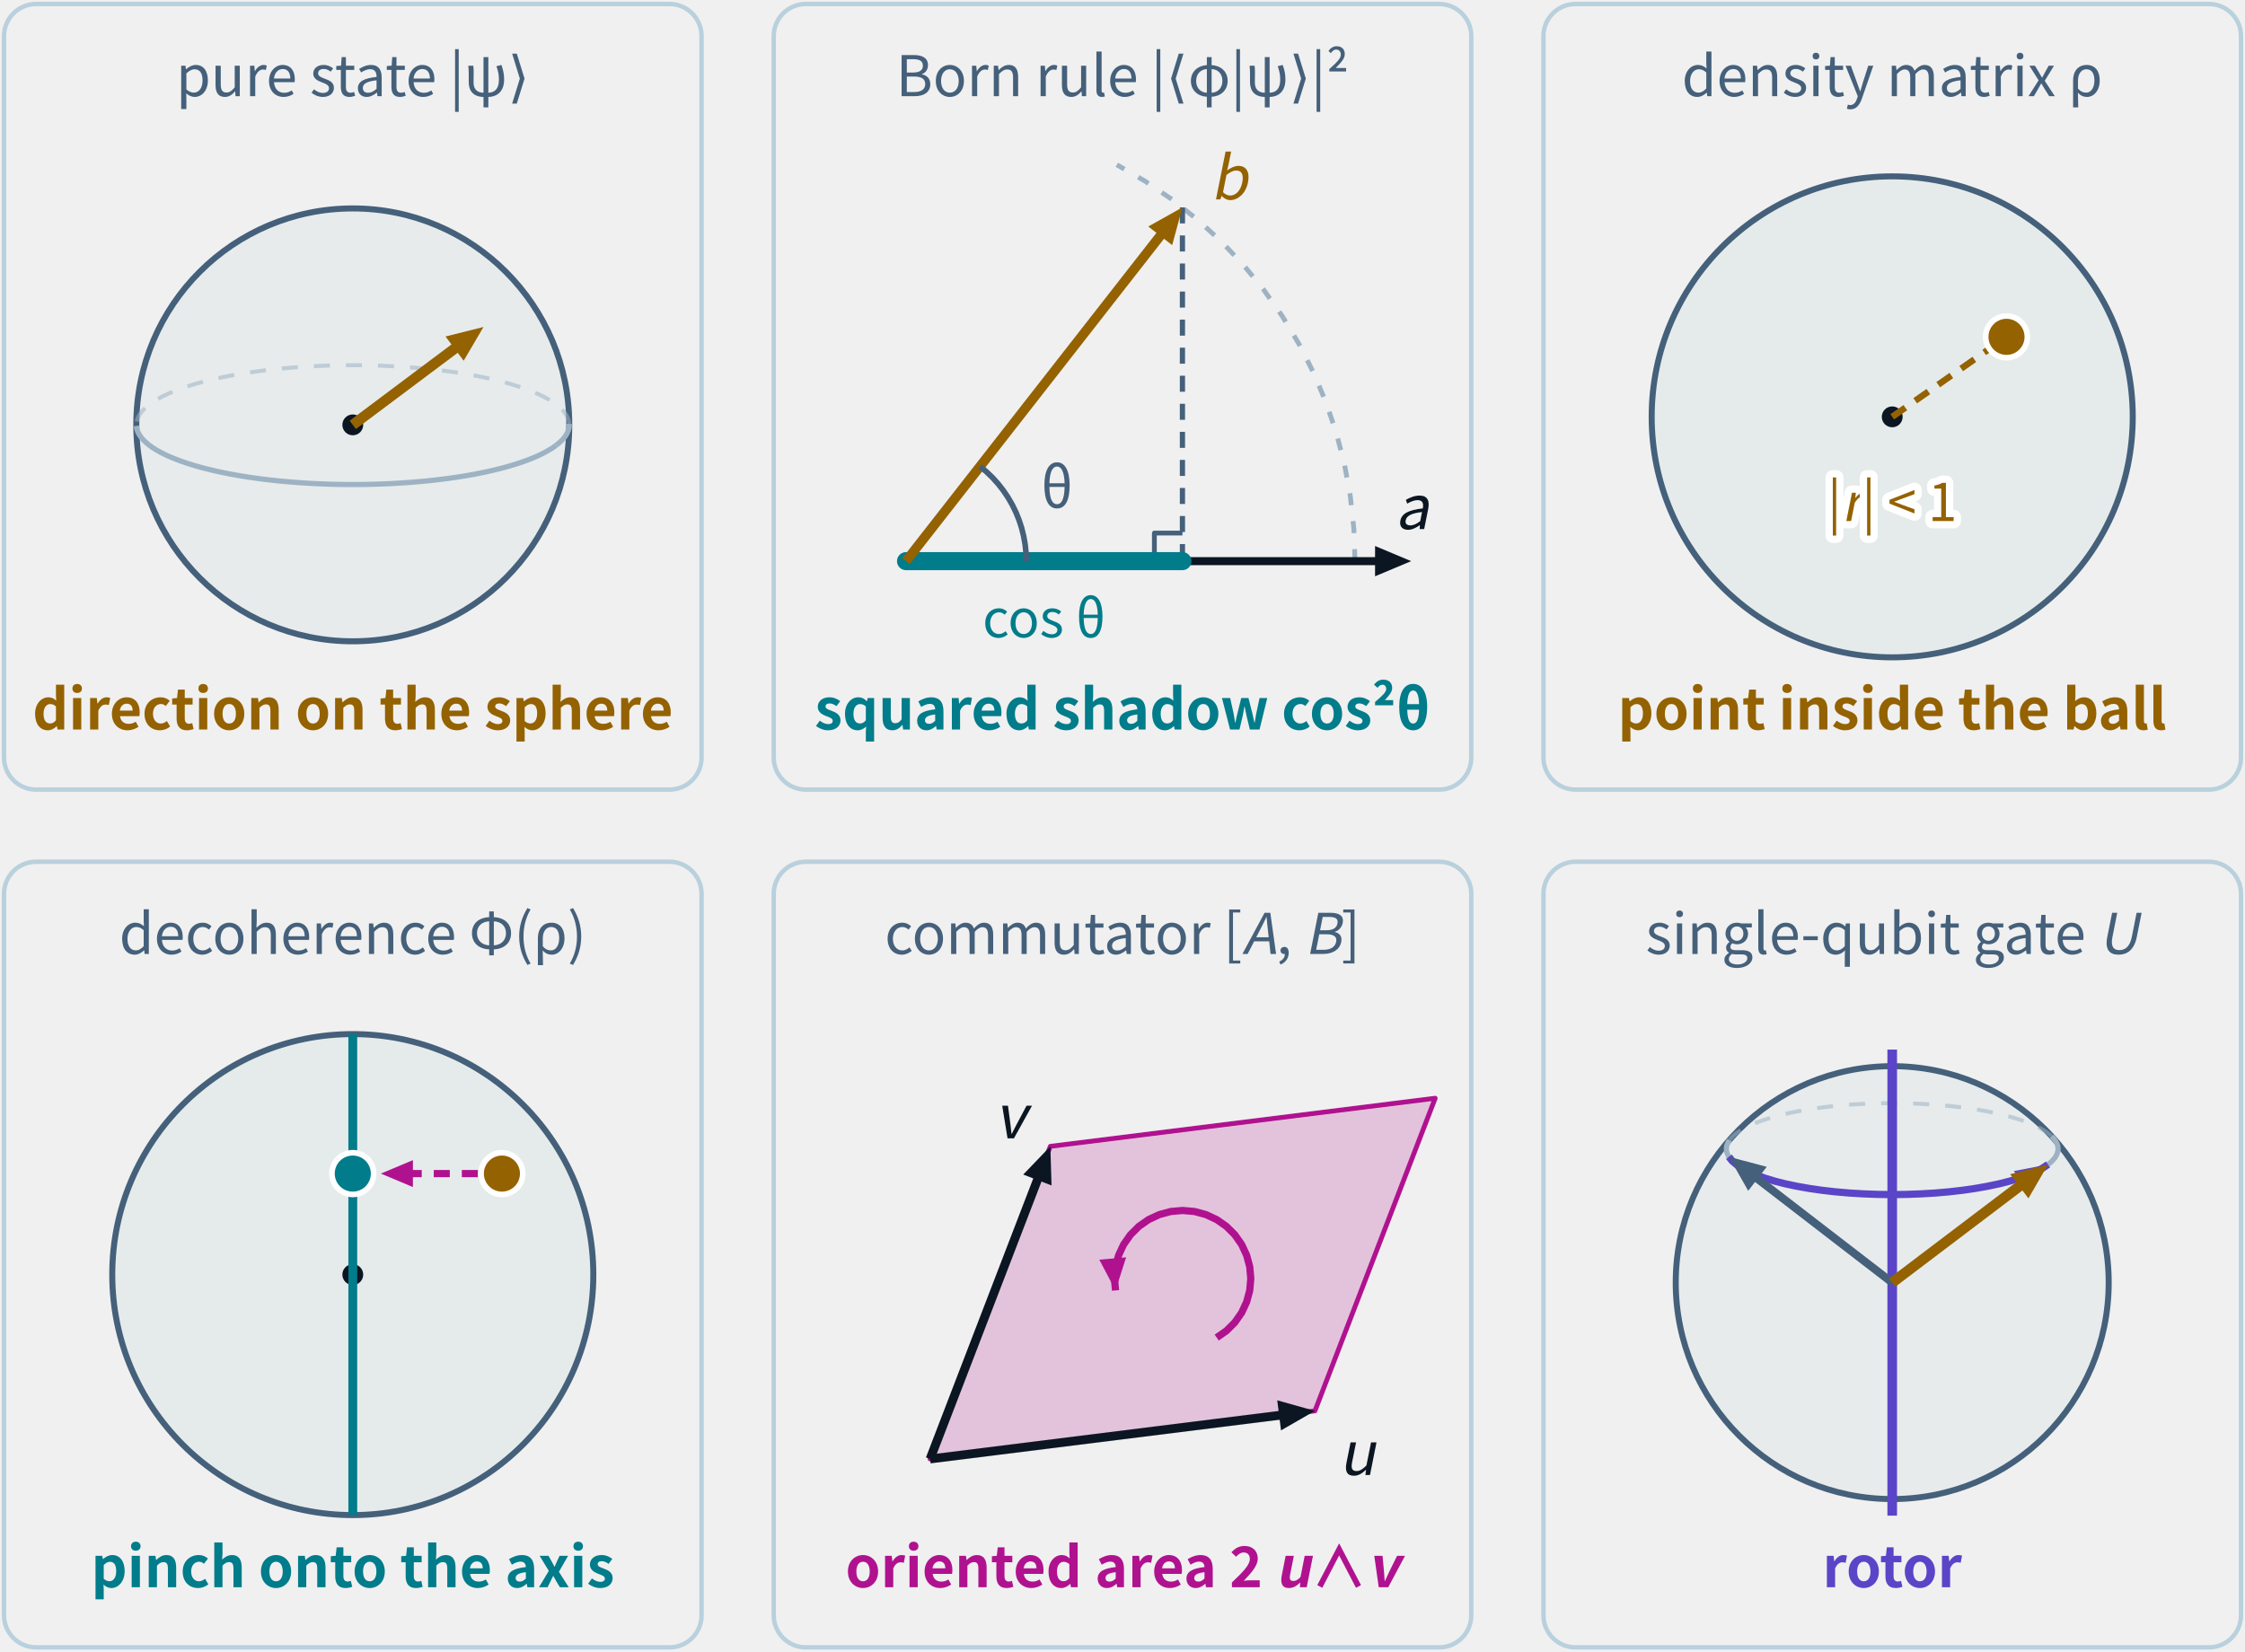
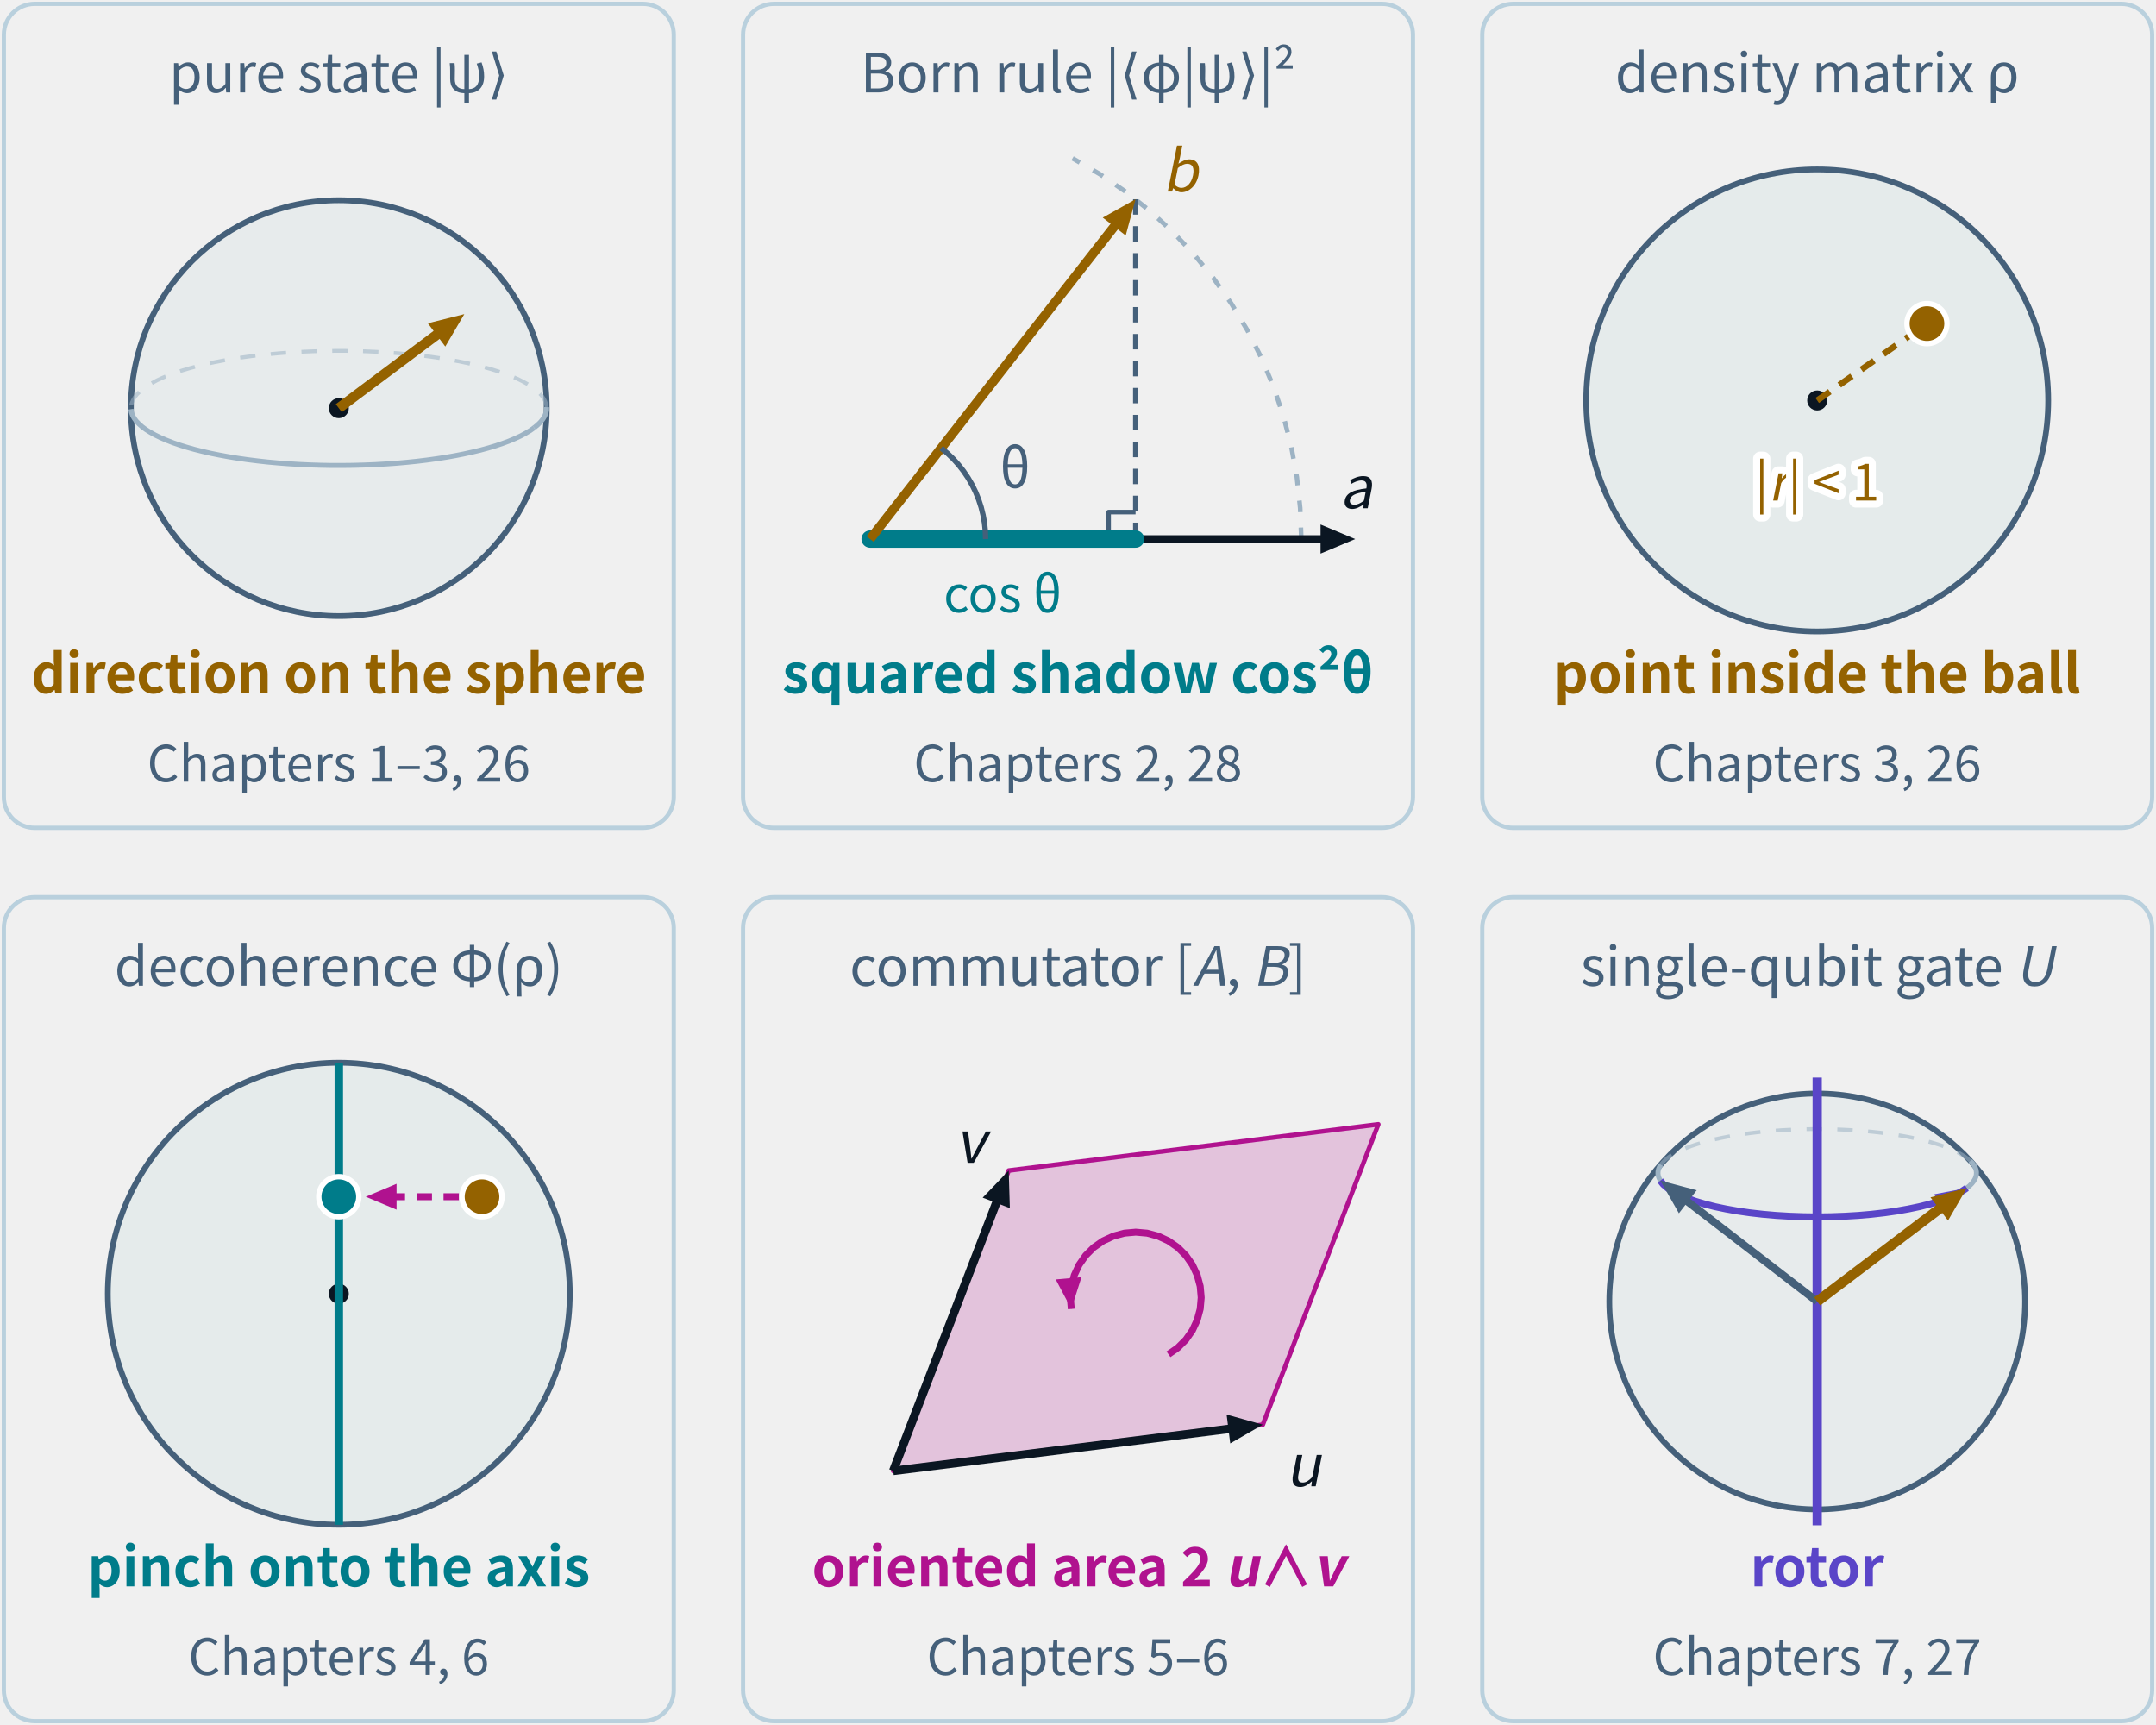
- <svg xmlns="http://www.w3.org/2000/svg" class="tr-fig" data-tr-fig="appa-dictionary" data-lang="en" data-wrap="1" viewBox="0 0 560 412" width="560" height="412" font-family="'Noto Sans SC', 'Noto Sans CJK SC', 'Source Sans 3', 'PingFang SC', 'Microsoft YaHei', system-ui, sans-serif" role="img" aria-label="Six cards of the same size in two rows; each names the conventional notation on top and the book's geometric reading below. Pure state |ψ⟩: an amber arrow on a sphere, a direction on the sphere. Born rule |⟨φ|ψ⟩|²: a ruler a and an amber arrow b at angle θ; the cyan shadow of b on a has length cos θ, and the probability is the squared shadow cos²θ. Density matrix ρ: an amber point inside a disc, closer than 1 to the centre, a point inside the ball. Decoherence: the amber point moves along a magenta dashed transverse segment onto the vertical cyan measurement axis; the transverse part is erased, a pinch onto the axis. Commutator [A, B]: two arrows u, v span a magenta parallelogram with a turning arrow, the oriented area 2 u∧v. Single-qubit gate U: a violet axis; a grey arrow turns about it to the amber arrow, a rotor.">
+ <svg xmlns="http://www.w3.org/2000/svg" class="tr-fig" data-tr-fig="appa-dictionary" data-lang="en" data-wrap="1" viewBox="0 0 560 448" width="560" height="448" font-family="'Noto Sans SC', 'Noto Sans CJK SC', 'Source Sans 3', 'PingFang SC', 'Microsoft YaHei', system-ui, sans-serif" role="img" aria-label="Six cards of the same size in two rows; each names the conventional notation on top and the book's geometric reading below, with the chapters listed in that row's status at the foot. Pure state |ψ⟩: an amber arrow on a sphere, a direction on the sphere. Born rule |⟨φ|ψ⟩|²: a ruler a and an amber arrow b at angle θ; the cyan shadow of b on a has length cos θ, and the probability is the squared shadow cos²θ. Density matrix ρ: an amber point inside a disc, closer than 1 to the centre, a point inside the ball. Decoherence: the amber point moves along a magenta dashed transverse segment onto the vertical cyan measurement axis; the transverse part is erased, a pinch onto the axis. Commutator [A, B]: two arrows u, v span a magenta parallelogram with a turning arrow, the oriented area 2 u∧v. Single-qubit gate U: a violet axis; a grey arrow turns about it to the amber arrow, a rotor.">
  <style>.ts-ink{stroke:#0b1622}.tf-ink{fill:#0b1622}.ts-dim{stroke:#45607a}.tf-dim{fill:#45607a}.ts-faint{stroke:#9db3c4}.tf-faint{fill:#9db3c4}.ts-edge{stroke:#b9d0dd}.tf-edge{fill:#b9d0dd}.ts-hot{stroke:#5f9bb5}.tf-hot{fill:#5f9bb5}.ts-bg{stroke:#ffffff}.tf-bg{fill:#ffffff}.ts-panel{stroke:#eef5f9}.tf-panel{fill:#eef5f9}.ts-sheet{stroke:#f7fbfd}.tf-sheet{fill:#f7fbfd}.ts-cyan{stroke:#007c8a}.tf-cyan{fill:#007c8a}.ts-magenta{stroke:#b0128f}.tf-magenta{fill:#b0128f}.ts-amber{stroke:#946200}.tf-amber{fill:#946200}.ts-violet{stroke:#5a45c8}.tf-violet{fill:#5a45c8}.ts-ok{stroke:#087a4c}.tf-ok{fill:#087a4c}.ts-warn{stroke:#c21f3a}.tf-warn{fill:#c21f3a}.ts-blue{stroke:#1d5fd0}.tf-blue{fill:#1d5fd0}.ts-orange{stroke:#b85410}.tf-orange{fill:#b85410}.ts-sigma{stroke:#28405a}.tf-sigma{fill:#28405a}@media (prefers-color-scheme:dark){.ts-ink{stroke:#d4efff}.tf-ink{fill:#d4efff}.ts-dim{stroke:#6f8ea5}.tf-dim{fill:#6f8ea5}.ts-faint{stroke:#34506a}.tf-faint{fill:#34506a}.ts-edge{stroke:#143049}.tf-edge{fill:#143049}.ts-hot{stroke:#1f5d7c}.tf-hot{fill:#1f5d7c}.ts-bg{stroke:#03060c}.tf-bg{fill:#03060c}.ts-panel{stroke:#07101b}.tf-panel{fill:#07101b}.ts-sheet{stroke:#050c16}.tf-sheet{fill:#050c16}.ts-cyan{stroke:#19f0ff}.tf-cyan{fill:#19f0ff}.ts-magenta{stroke:#ff2fd0}.tf-magenta{fill:#ff2fd0}.ts-amber{stroke:#ffc83d}.tf-amber{fill:#ffc83d}.ts-violet{stroke:#9d8cff}.tf-violet{fill:#9d8cff}.ts-ok{stroke:#46ffb2}.tf-ok{fill:#46ffb2}.ts-warn{stroke:#ff5064}.tf-warn{fill:#ff5064}.ts-blue{stroke:#2a7bff}.tf-blue{fill:#2a7bff}.ts-orange{stroke:#ff8a3c}.tf-orange{fill:#ff8a3c}.ts-sigma{stroke:#cfe3ff}.tf-sigma{fill:#cfe3ff}}</style>
-   <svg class="tr-fig-panel" x="0" y="0" width="176" height="198" viewBox="0 0 176 198">
-     <rect x="1" y="1" width="174" height="196" rx="8" class="ts-edge" stroke-width="1.1" fill="none" />
+   <svg class="tr-fig-panel" x="0" y="0" width="176" height="216" viewBox="0 0 176 216">
+     <rect x="1" y="1" width="174" height="214" rx="8" class="ts-edge" stroke-width="1.1" fill="none" />
    <text class="tf-dim" x="88" y="24" font-size="14" text-anchor="middle">pure state |ψ⟩</text>
-     <text class="tf-amber" x="88" y="182" font-size="14" text-anchor="middle" font-weight="600">direction on the sphere</text>
+     <text class="tf-amber" x="88" y="180" font-size="14" text-anchor="middle" font-weight="600">direction on the sphere</text>
+     <text class="tf-dim" x="88" y="203" font-size="13" text-anchor="middle">Chapters 1–3, 26</text>
    <circle cx="88" cy="106" r="54" class="ts-dim tf-cyan" stroke-width="1.5" fill-opacity="0.04" />
    <path d="M138.74 111.09 L139.64 110.35 L140.4 109.6 L141.01 108.84 L141.47 108.07 L141.79 107.3 L141.97 106.52 L141.99 105.74" class="ts-faint" stroke-width="1.3" stroke-linejoin="round" fill="none" />
    <path d="M141.99 105.74 L141.87 104.96 L141.6 104.19 L141.18 103.42 L140.62 102.65 L139.91 101.9 L139.06 101.15 L138.07 100.42 L136.94 99.71 L135.68 99.01 L134.29 98.33 L132.77 97.68 L131.13 97.04 L129.37 96.43 L127.49 95.85 L125.51 95.29 L123.43 94.77 L121.25 94.27 L118.97 93.81 L116.62 93.38 L114.18 92.98 L111.67 92.62 L109.1 92.3 L106.47 92.01 L103.79 91.77 L101.06 91.56 L98.3 91.39 L95.52 91.26 L92.71 91.17 L89.88 91.12 L87.06 91.12 L84.23 91.15 L81.42 91.23 L78.62 91.34 L75.85 91.5 L73.12 91.69 L70.42 91.93 L67.77 92.2 L65.18 92.51 L62.65 92.86 L60.19 93.24 L57.8 93.66 L55.5 94.11 L53.29 94.6 L51.17 95.11 L49.16 95.66 L47.25 96.23 L45.45 96.84 L43.77 97.46 L42.21 98.11 L40.77 98.78 L39.47 99.48 L38.29 100.18 L37.26 100.91 L36.36 101.65 L35.6 102.4 L34.99 103.16 L34.53 103.93 L34.21 104.7 L34.03 105.48 L34.01 106.26" class="ts-faint" stroke-width="1" stroke-dasharray="4 4" stroke-linejoin="round" fill="none" opacity="0.55" />
    <path d="M34.01 106.26 L34.13 107.04 L34.4 107.81 L34.82 108.58 L35.38 109.35 L36.09 110.1 L36.94 110.85 L37.93 111.58 L39.06 112.29 L40.32 112.99 L41.71 113.67 L43.23 114.32 L44.87 114.96 L46.63 115.57 L48.51 116.15 L50.49 116.71 L52.57 117.23 L54.75 117.73 L57.03 118.19 L59.38 118.62 L61.82 119.02 L64.33 119.38 L66.9 119.7 L69.53 119.99 L72.21 120.23 L74.94 120.44 L77.7 120.61 L80.48 120.74 L83.29 120.83 L86.12 120.88 L88.94 120.88 L91.77 120.85 L94.58 120.77 L97.38 120.66 L100.15 120.5 L102.88 120.31 L105.58 120.07 L108.23 119.8 L110.82 119.49 L113.35 119.14 L115.81 118.76 L118.2 118.34 L120.5 117.89 L122.71 117.4 L124.83 116.89 L126.84 116.34 L128.75 115.77 L130.55 115.16 L132.23 114.54 L133.79 113.89 L135.23 113.22 L136.53 112.52 L137.71 111.82 L138.74 111.09" class="ts-faint" stroke-width="1.3" stroke-linejoin="round" fill="none" />
    <circle cx="88" cy="106" r="2.6" class="tf-ink" />
    <line x1="88" y1="106" x2="114.47" y2="86.17" class="ts-amber" stroke-width="2.6" fill="none" />
    <path d="M120.6 81.58 L115.66 90 L111.13 83.95Z" class="tf-amber" />
  </svg>
-   <svg class="tr-fig-panel" x="192" y="0" width="176" height="198" viewBox="0 0 176 198">
-     <rect x="1" y="1" width="174" height="196" rx="8" class="ts-edge" stroke-width="1.1" fill="none" />
+   <svg class="tr-fig-panel" x="192" y="0" width="176" height="216" viewBox="0 0 176 216">
+     <rect x="1" y="1" width="174" height="214" rx="8" class="ts-edge" stroke-width="1.1" fill="none" />
    <text class="tf-dim" x="88" y="24" font-size="14" text-anchor="middle">Born rule |⟨φ|ψ⟩|²</text>
-     <text class="tf-cyan" x="88" y="182" font-size="14" text-anchor="middle" font-weight="600">squared shadow cos²θ</text>
+     <text class="tf-cyan" x="88" y="180" font-size="14" text-anchor="middle" font-weight="600">squared shadow cos²θ</text>
+     <text class="tf-dim" x="88" y="203" font-size="13" text-anchor="middle">Chapters 2, 28</text>
    <path d="M146 140 L145.71 131.93 L144.84 123.9 L143.39 115.95 L141.37 108.13 L138.79 100.47 L135.67 93.02 L132.02 85.82 L127.86 78.89 L123.21 72.28 L118.1 66.03 L112.55 60.16 L106.59 54.71 L100.25 49.7 L93.57 45.16 L86.58 41.11" class="ts-faint" stroke-width="1.2" stroke-dasharray="3 4" stroke-linejoin="round" fill="none" />
    <line x1="34" y1="140" x2="152.35" y2="140" class="ts-ink" stroke-width="2" fill="none" />
    <path d="M160 140 L151 143.78 L151 136.22Z" class="tf-ink" />
    <line x1="102.95" y1="51.74" x2="102.95" y2="140" class="ts-dim" stroke-width="1.3" stroke-dasharray="4 3" fill="none" />
    <path d="M102.95 133 L95.95 133 L95.95 140" class="ts-dim" stroke-width="1.2" stroke-linejoin="round" fill="none" />
    <line x1="34" y1="140" x2="102.95" y2="140" class="ts-cyan" stroke-width="4.5" stroke-linecap="round" fill="none" />
    <line x1="34" y1="140" x2="98.24" y2="57.77" class="ts-amber" stroke-width="2.4" fill="none" />
    <path d="M102.95 51.74 L100.39 61.16 L94.43 56.51Z" class="tf-amber" />
    <path d="M64 140 L63.93 137.91 L63.71 135.82 L63.34 133.76 L62.84 131.73 L62.19 129.74 L61.41 127.8 L60.49 125.92 L59.44 124.1 L58.27 122.37 L56.98 120.72 L55.58 119.16 L54.07 117.71 L52.47 116.36" class="ts-dim" stroke-width="1.4" stroke-linejoin="round" fill="none" />
    <text class="tf-dim" x="71.66" y="126.67" font-size="14" text-anchor="middle">θ</text>
    <text class="tf-ink" x="156" y="132" font-size="15">
      <tspan font-style="italic">a</tspan>
    </text>
    <text class="tf-amber" x="109.95" y="49.74" font-size="15">
      <tspan font-style="italic">b</tspan>
    </text>
    <text class="tf-cyan" x="68.48" y="159" font-size="13" text-anchor="middle">cos θ</text>
  </svg>
-   <svg class="tr-fig-panel" x="384" y="0" width="176" height="198" viewBox="0 0 176 198">
-     <rect x="1" y="1" width="174" height="196" rx="8" class="ts-edge" stroke-width="1.1" fill="none" />
+   <svg class="tr-fig-panel" x="384" y="0" width="176" height="216" viewBox="0 0 176 216">
+     <rect x="1" y="1" width="174" height="214" rx="8" class="ts-edge" stroke-width="1.1" fill="none" />
    <text class="tf-dim" x="88" y="24" font-size="14" text-anchor="middle">density matrix ρ</text>
-     <text class="tf-amber" x="88" y="182" font-size="14" text-anchor="middle" font-weight="600">point inside the ball</text>
+     <text class="tf-amber" x="88" y="180" font-size="14" text-anchor="middle" font-weight="600">point inside the ball</text>
+     <text class="tf-dim" x="88" y="203" font-size="13" text-anchor="middle">Chapters 3, 26</text>
    <circle cx="88" cy="104" r="60" class="ts-dim tf-cyan" stroke-width="1.5" fill-opacity="0.05" />
    <circle cx="88" cy="104" r="2.6" class="tf-ink" />
    <line x1="88" y1="104" x2="116.51" y2="84.04" class="ts-amber" stroke-width="1.6" stroke-dasharray="4 3" fill="none" />
    <circle cx="116.51" cy="84.04" r="5.2" class="ts-bg tf-amber" stroke-width="1.4" />
    <text class="tf-amber ts-bg" x="88" y="130" font-size="13" text-anchor="middle" stroke-width="3.64" stroke-linejoin="round" paint-order="stroke">|<tspan font-style="italic">r</tspan>| &lt; 1</text>
  </svg>
-   <svg class="tr-fig-panel" x="0" y="214" width="176" height="198" viewBox="0 0 176 198">
-     <rect x="1" y="1" width="174" height="196" rx="8" class="ts-edge" stroke-width="1.1" fill="none" />
+   <svg class="tr-fig-panel" x="0" y="232" width="176" height="216" viewBox="0 0 176 216">
+     <rect x="1" y="1" width="174" height="214" rx="8" class="ts-edge" stroke-width="1.1" fill="none" />
    <text class="tf-dim" x="88" y="24" font-size="14" text-anchor="middle">decoherence Φ(ρ)</text>
-     <text class="tf-cyan" x="88" y="182" font-size="14" text-anchor="middle" font-weight="600">pinch onto the axis</text>
+     <text class="tf-cyan" x="88" y="180" font-size="14" text-anchor="middle" font-weight="600">pinch onto the axis</text>
+     <text class="tf-dim" x="88" y="203" font-size="13" text-anchor="middle">Chapters 4, 6</text>
    <circle cx="88" cy="104" r="60" class="ts-dim tf-cyan" stroke-width="1.5" fill-opacity="0.05" />
    <circle cx="88" cy="104" r="2.6" class="tf-ink" />
    <line x1="88" y1="44" x2="88" y2="164" class="ts-cyan" stroke-width="2.2" fill="none" />
    <line x1="119.2" y1="78.8" x2="101.8" y2="78.8" class="ts-magenta" stroke-width="1.8" stroke-dasharray="4 3" fill="none" />
    <path d="M95 78.8 L103 75.44 L103 82.16Z" class="tf-magenta" />
    <circle cx="125.2" cy="78.8" r="5.2" class="ts-bg tf-amber" stroke-width="1.4" />
    <circle cx="88" cy="78.8" r="5.2" class="ts-bg tf-cyan" stroke-width="1.4" />
  </svg>
-   <svg class="tr-fig-panel" x="192" y="214" width="176" height="198" viewBox="0 0 176 198">
-     <rect x="1" y="1" width="174" height="196" rx="8" class="ts-edge" stroke-width="1.1" fill="none" />
+   <svg class="tr-fig-panel" x="192" y="232" width="176" height="216" viewBox="0 0 176 216">
+     <rect x="1" y="1" width="174" height="214" rx="8" class="ts-edge" stroke-width="1.1" fill="none" />
    <text class="tf-dim" x="88" y="24" font-size="14" text-anchor="middle">commutator [<tspan font-style="italic">A</tspan>, <tspan font-style="italic">B</tspan>]</text>
-     <text class="tf-magenta" x="88" y="182" font-size="14" text-anchor="middle" font-weight="600">oriented area 2 <tspan font-style="italic">u</tspan>∧<tspan font-style="italic">v</tspan>
+     <text class="tf-magenta" x="88" y="180" font-size="14" text-anchor="middle" font-weight="600">oriented area 2 <tspan font-style="italic">u</tspan>∧<tspan font-style="italic">v</tspan>
    </text>
+     <text class="tf-dim" x="88" y="203" font-size="13" text-anchor="middle">Chapters 5–6</text>
    <path d="M40 150 L136 138 L166 60 L70 72Z" class="ts-magenta tf-magenta" stroke-width="1.2" stroke-linejoin="round" fill-opacity="0.2" />
    <line x1="40" y1="150" x2="128.41" y2="138.95" class="ts-ink" stroke-width="2.2" fill="none" />
    <path d="M136 138 L127.54 142.87 L126.6 135.37Z" class="tf-ink" />
    <line x1="40" y1="150" x2="67.25" y2="79.14" class="ts-ink" stroke-width="2.2" fill="none" />
    <path d="M70 72 L70.3 81.76 L63.24 79.04Z" class="tf-ink" />
    <path d="M111.5 119.72 L113.93 118.02 L116.02 115.93 L117.72 113.5 L118.97 110.81 L119.74 107.95 L120 105 L119.74 102.05 L118.97 99.19 L117.72 96.5 L116.02 94.07 L113.93 91.98 L111.5 90.28 L108.81 89.03 L105.95 88.26 L103 88 L100.05 88.26 L97.19 89.03 L94.5 90.28 L92.07 91.98 L89.98 94.07 L88.28 96.5 L87.03 99.19 L86.26 102.05 L86 105 L86.26 107.95" class="ts-magenta" stroke-width="1.8" stroke-linejoin="round" fill="none" />
    <path d="M86.26 107.95 L82.21 100.28 L88.91 99.69Z" class="tf-magenta" />
    <text class="tf-ink" x="142" y="154" font-size="15">
      <tspan font-style="italic">u</tspan>
    </text>
    <text class="tf-ink" x="64" y="70" font-size="15" text-anchor="end">
      <tspan font-style="italic">v</tspan>
    </text>
  </svg>
-   <svg class="tr-fig-panel" x="384" y="214" width="176" height="198" viewBox="0 0 176 198">
-     <rect x="1" y="1" width="174" height="196" rx="8" class="ts-edge" stroke-width="1.1" fill="none" />
+   <svg class="tr-fig-panel" x="384" y="232" width="176" height="216" viewBox="0 0 176 216">
+     <rect x="1" y="1" width="174" height="214" rx="8" class="ts-edge" stroke-width="1.1" fill="none" />
    <text class="tf-dim" x="88" y="24" font-size="14" text-anchor="middle">single-qubit gate <tspan font-style="italic">U</tspan>
    </text>
-     <text class="tf-violet" x="88" y="182" font-size="14" text-anchor="middle" font-weight="600">rotor</text>
+     <text class="tf-violet" x="88" y="180" font-size="14" text-anchor="middle" font-weight="600">rotor</text>
+     <text class="tf-dim" x="88" y="203" font-size="13" text-anchor="middle">Chapters 7, 27</text>
    <circle cx="88" cy="106" r="54" class="ts-dim tf-cyan" stroke-width="1.5" fill-opacity="0.04" />
    <path d="M126.87 76.53 L127.56 75.97 L128.14 75.39 L128.61 74.81 L128.96 74.22 L129.21 73.63 L129.34 73.03 L129.36 72.44 L129.27 71.84 L129.06 71.24 L128.74 70.65 L128.31 70.07 L127.76 69.49" class="ts-faint" stroke-width="1.3" stroke-linejoin="round" fill="none" />
    <path d="M127.76 69.49 L127.11 68.92 L126.35 68.36 L125.49 67.82 L124.52 67.28 L123.46 66.76 L122.29 66.26 L121.04 65.77 L119.69 65.3 L118.25 64.86 L116.74 64.43 L115.14 64.03 L113.47 63.65 L111.73 63.29 L109.92 62.96 L108.05 62.66 L106.13 62.39 L104.16 62.14 L102.15 61.92 L100.09 61.73 L98.01 61.57 L95.89 61.44 L93.76 61.34 L91.61 61.28 L89.44 61.24 L87.28 61.23 L85.11 61.26 L82.96 61.32 L80.82 61.41 L78.69 61.52 L76.6 61.67 L74.53 61.85 L72.5 62.06 L70.52 62.3 L68.58 62.57 L66.69 62.86 L64.87 63.18 L63.11 63.53 L61.41 63.9 L59.79 64.3 L58.24 64.71 L56.78 65.15 L55.4 65.61 L54.11 66.09 L52.92 66.59 L51.82 67.11 L50.82 67.64 L49.92 68.18 L49.13 68.73 L48.44 69.3 L47.86 69.88 L47.39 70.46" class="ts-faint" stroke-width="1" stroke-dasharray="4 4" stroke-linejoin="round" fill="none" opacity="0.55" />
    <path d="M47.39 70.46 L47.04 71.05 L46.79 71.64 L46.66 72.24 L46.64 72.83 L46.73 73.43 L46.94 74.02 L47.26 74.61 L47.69 75.2 L48.24 75.78 L48.89 76.35 L49.65 76.91 L50.51 77.45 L51.48 77.99 L52.54 78.51 L53.71 79.01 L54.96 79.5 L56.31 79.96 L57.75 80.41 L59.26 80.84 L60.86 81.24 L62.53 81.62 L64.27 81.97 L66.08 82.3 L67.95 82.61 L69.87 82.88 L71.84 83.13 L73.85 83.35 L75.91 83.54 L77.99 83.7 L80.11 83.83 L82.24 83.93 L84.39 83.99 L86.56 84.03 L88.72 84.03 L90.89 84.01 L93.04 83.95 L95.18 83.86 L97.31 83.74 L99.4 83.59 L101.47 83.42 L103.5 83.21 L105.48 82.97 L107.42 82.7 L109.31 82.41 L111.13 82.09 L112.89 81.74 L114.59 81.37 L116.21 80.97 L117.76 80.55 L119.22 80.11 L120.6 79.65 L121.89 79.17 L123.08 78.68 L124.18 78.16 L125.18 77.63 L126.08 77.09 L126.87 76.53" class="ts-faint" stroke-width="1.3" stroke-linejoin="round" fill="none" />
    <line x1="88" y1="164.14" x2="88" y2="47.86" class="ts-violet" stroke-width="2.4" fill="none" />
    <path d="M47.26 74.61 L48.04 75.59 L49.13 76.53 L50.51 77.45 L52.18 78.34 L54.11 79.17 L56.31 79.96 L58.75 80.7 L61.41 81.37 L64.27 81.97 L67.32 82.51 L70.52 82.97 L73.85 83.35 L77.29 83.65 L80.82 83.86 L84.39 83.99 L88 84.04 L91.61 83.99 L95.18 83.86 L98.71 83.65 L102.15 83.35 L105.48 82.97 L108.68 82.51 L111.73 81.97 L114.59 81.37 L117.25 80.7 L119.69 79.96 L121.89 79.17 L123.82 78.34 L125.49 77.45 L126.87 76.53" class="ts-violet" stroke-width="1.8" stroke-linejoin="round" fill="none" />
    <path d="M126.87 76.53 L122.07 83.76 L118.35 78.17Z" class="tf-violet" />
    <line x1="88" y1="106" x2="53.32" y2="79.28" class="ts-dim" stroke-width="2" fill="none" />
    <path d="M47.26 74.61 L56.7 77.11 L52.08 83.1Z" class="tf-dim" />
    <line x1="88" y1="106" x2="120.78" y2="81.16" class="ts-amber" stroke-width="2.6" fill="none" />
    <path d="M126.87 76.53 L121.98 84.98 L117.42 78.96Z" class="tf-amber" />
  </svg>
</svg>
